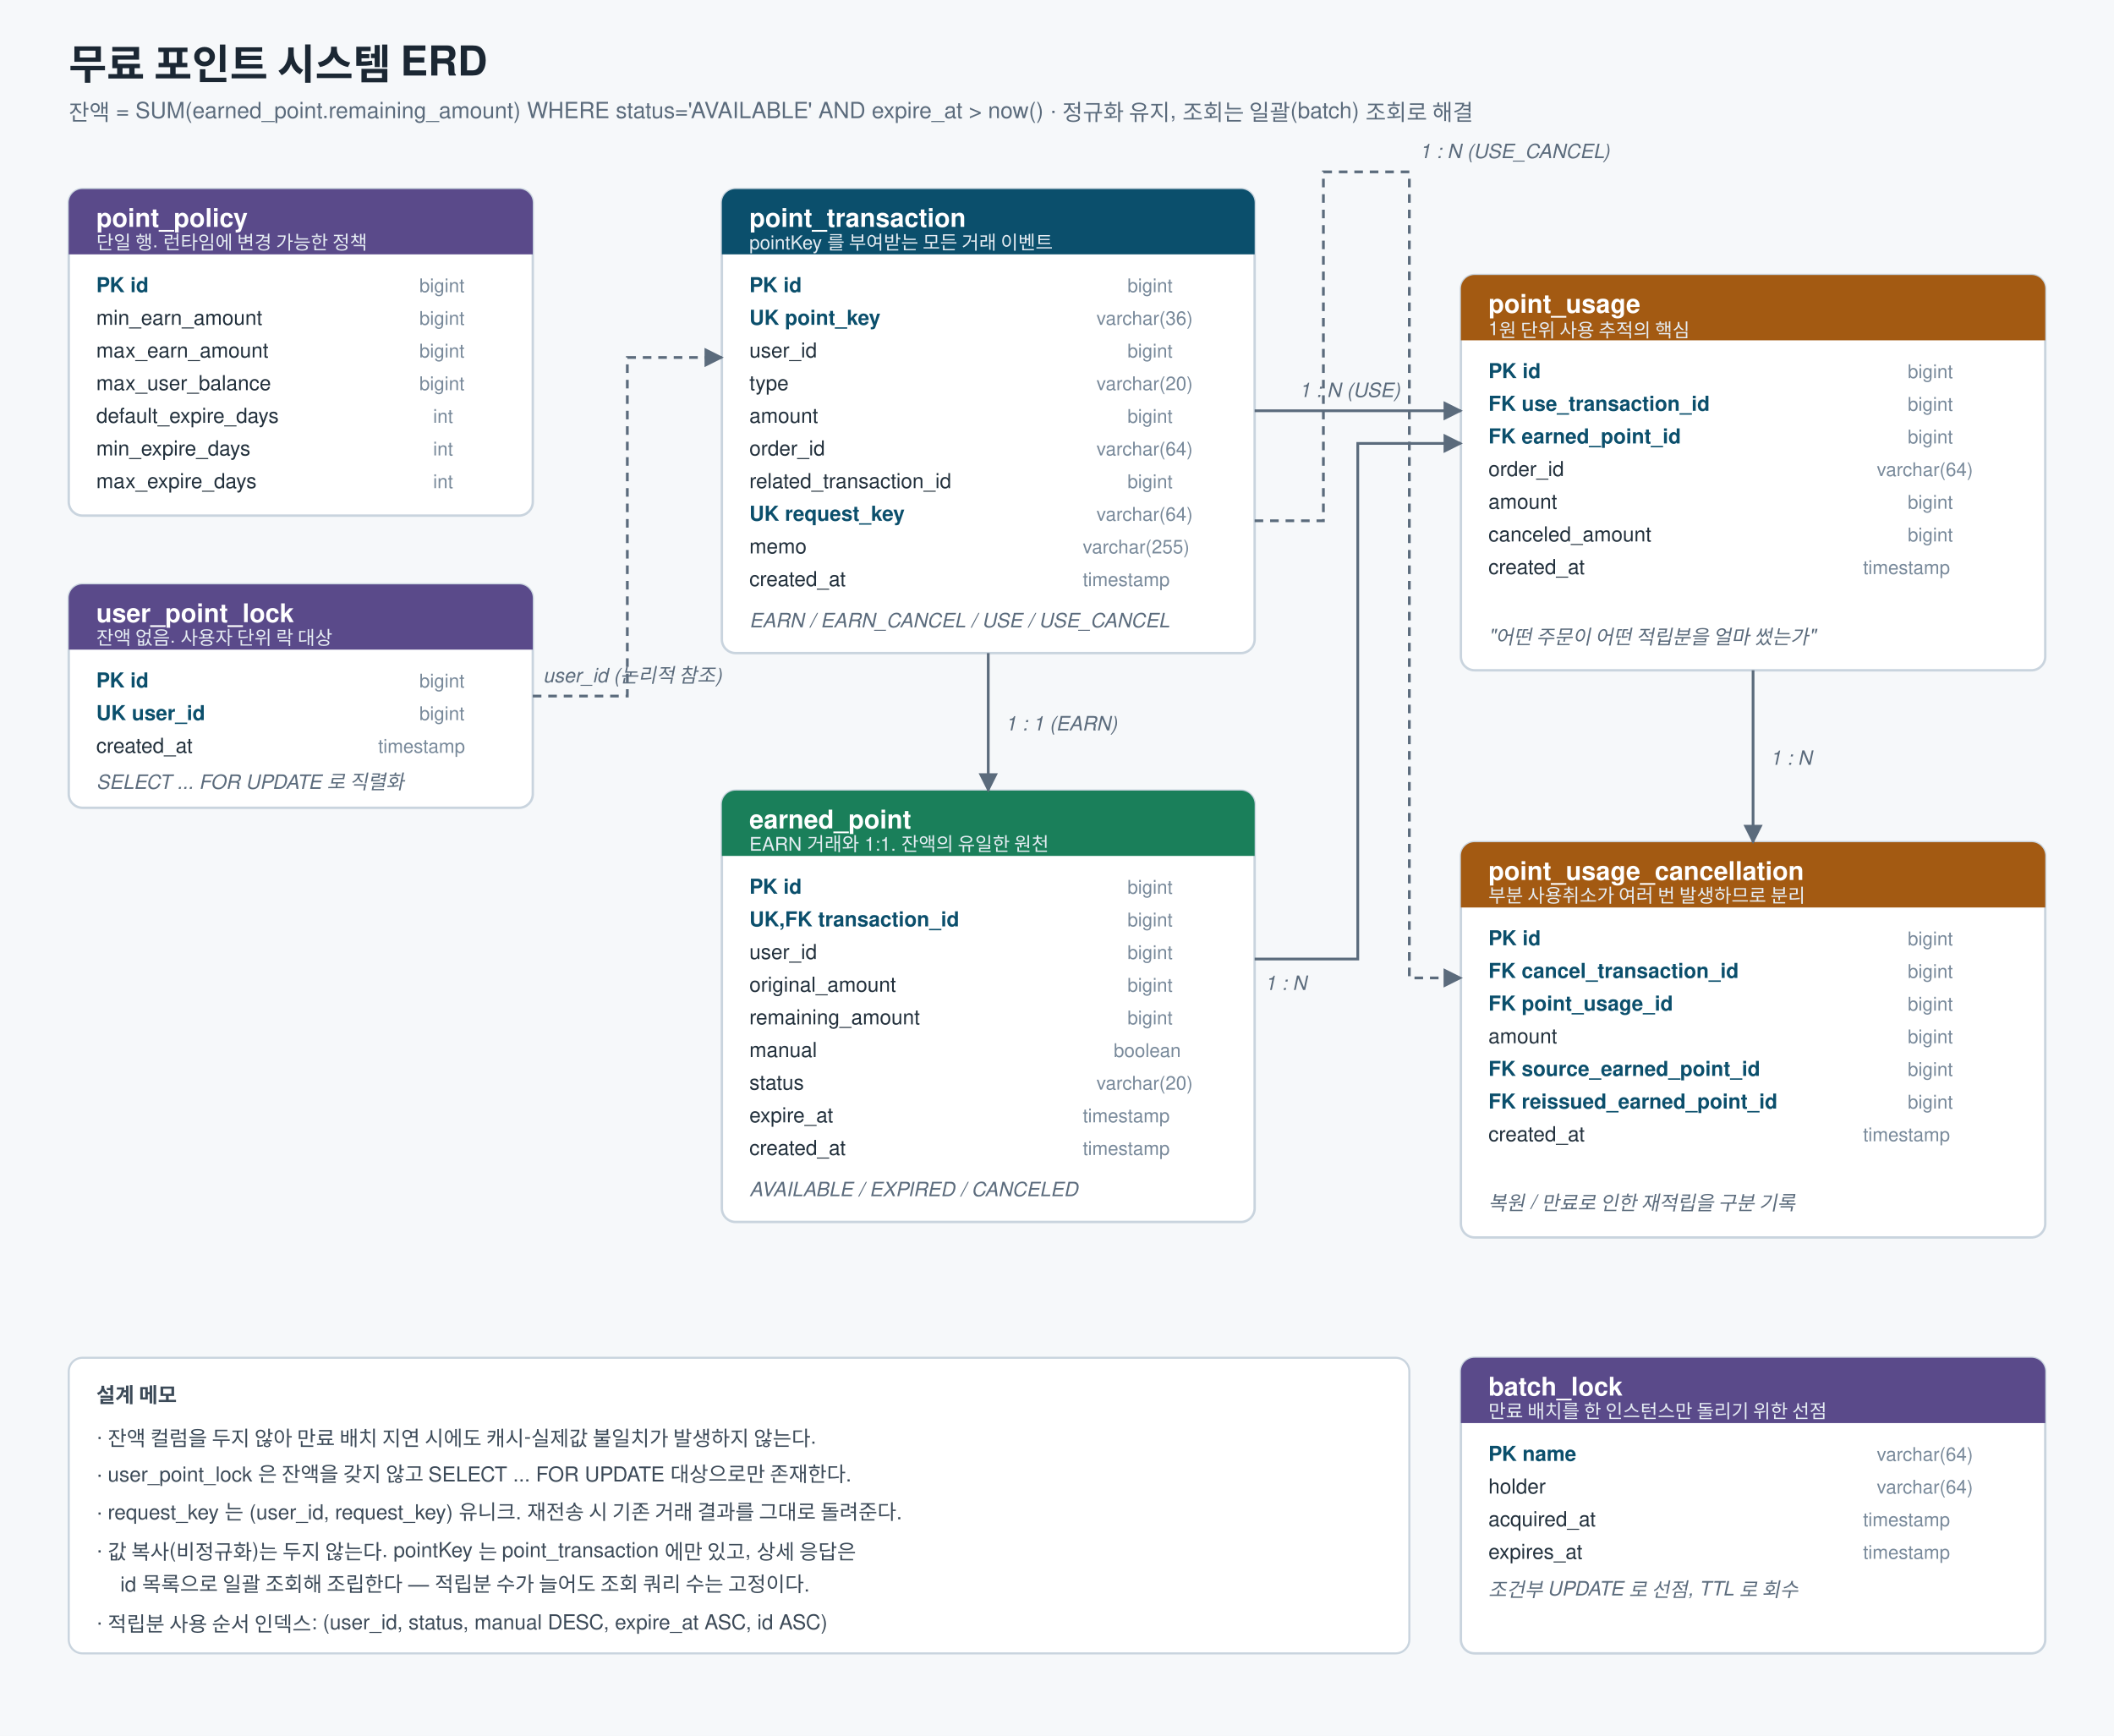
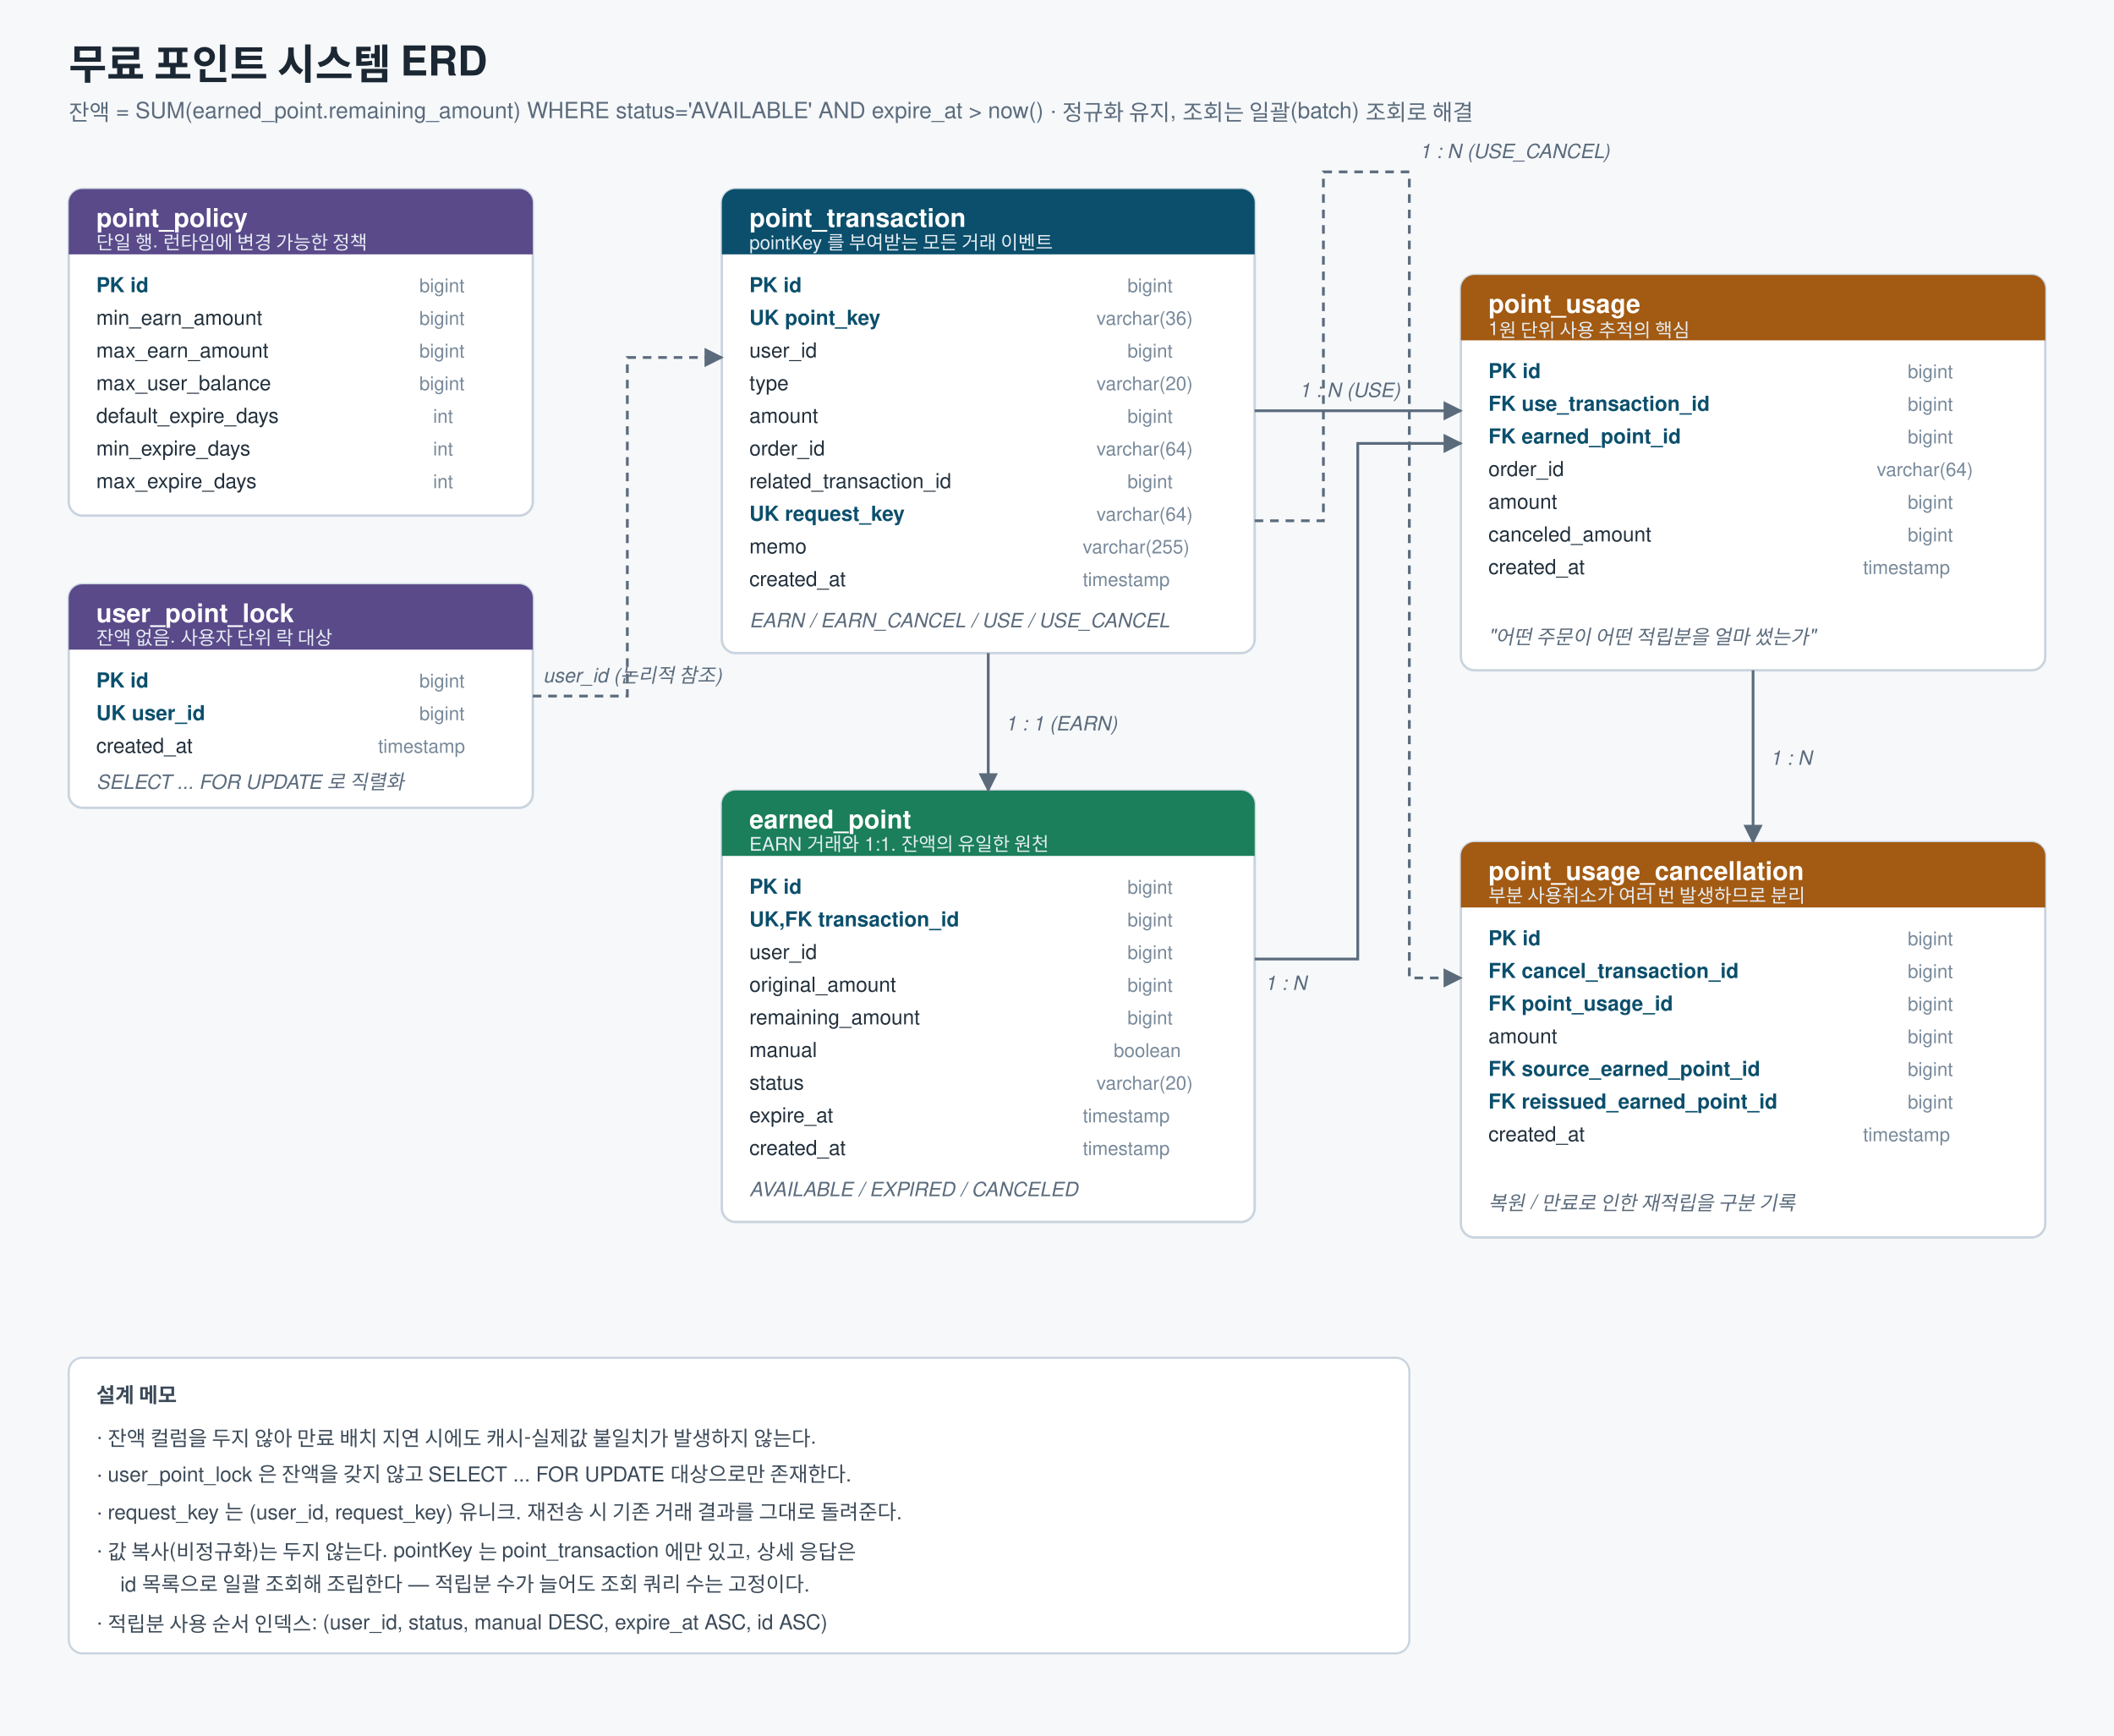
<svg xmlns="http://www.w3.org/2000/svg" width="1230" height="1010" viewBox="0 0 1230 1010" font-family="-apple-system, BlinkMacSystemFont, 'Segoe UI', 'Noto Sans KR', Helvetica, Arial, sans-serif">
  <defs>
    <marker id="arrow" viewBox="0 0 10 10" refX="9" refY="5" markerWidth="7" markerHeight="7" orient="auto-start-reverse">
      <path d="M 0 0 L 10 5 L 0 10 z" fill="#5b6b7c" />
    </marker>
    <style>
      .title { font-size: 24px; font-weight: 700; fill: #1b2733; }
      .subtitle { font-size: 13px; fill: #5b6b7c; }
      .tname { font-size: 15px; font-weight: 700; fill: #ffffff; }
      .tnote { font-size: 11px; fill: #e6edf3; }
      .col { font-size: 12px; fill: #22303c; }
      .colpk { font-size: 12px; font-weight: 700; fill: #0b4f6c; }
      .type { font-size: 11px; fill: #78899a; }
      .rel { font-size: 11.5px; fill: #5b6b7c; font-style: italic; }
      .legend { font-size: 12px; fill: #3c4a58; }
      .box { fill: #ffffff; stroke: #c9d4de; stroke-width: 1.4; }
      .hdr-core { fill: #0b4f6c; }
      .hdr-earn { fill: #1a7f5a; }
      .hdr-use { fill: #a35a12; }
      .hdr-cfg { fill: #5a4a8a; }
      .line { stroke: #5b6b7c; stroke-width: 1.6; fill: none; }
    </style>
  </defs>
  <rect width="1230" height="1010" fill="#f6f8fa" />
  <text x="40" y="46" class="title">무료 포인트 시스템 ERD</text>
  <text x="40" y="70" class="subtitle">잔액 = SUM(earned_point.remaining_amount) WHERE status='AVAILABLE' AND expire_at &gt; now() · 정규화 유지, 조회는 일괄(batch) 조회로 해결</text>
  <g>
    <rect x="40" y="110" width="270" height="190" rx="8" class="box" />
    <path d="M40 118 a8 8 0 0 1 8 -8 h254 a8 8 0 0 1 8 8 v30 h-270 z" class="hdr-cfg" />
    <text x="56" y="132" class="tname">point_policy</text>
    <text x="56" y="145" class="tnote">단일 행. 런타임에 변경 가능한 정책</text>
    <text x="56" y="170" class="colpk">PK  id</text>
    <text x="244" y="170" class="type">bigint</text>
    <text x="56" y="189" class="col">min_earn_amount</text>
    <text x="244" y="189" class="type">bigint</text>
    <text x="56" y="208" class="col">max_earn_amount</text>
    <text x="244" y="208" class="type">bigint</text>
    <text x="56" y="227" class="col">max_user_balance</text>
    <text x="244" y="227" class="type">bigint</text>
    <text x="56" y="246" class="col">default_expire_days</text>
    <text x="252" y="246" class="type">int</text>
    <text x="56" y="265" class="col">min_expire_days</text>
    <text x="252" y="265" class="type">int</text>
    <text x="56" y="284" class="col">max_expire_days</text>
    <text x="252" y="284" class="type">int</text>
  </g>
  <g>
    <rect x="40" y="340" width="270" height="130" rx="8" class="box" />
    <path d="M40 348 a8 8 0 0 1 8 -8 h254 a8 8 0 0 1 8 8 v30 h-270 z" class="hdr-cfg" />
    <text x="56" y="362" class="tname">user_point_lock</text>
    <text x="56" y="375" class="tnote">잔액 없음. 사용자 단위 락 대상</text>
    <text x="56" y="400" class="colpk">PK  id</text>
    <text x="244" y="400" class="type">bigint</text>
    <text x="56" y="419" class="colpk">UK  user_id</text>
    <text x="244" y="419" class="type">bigint</text>
    <text x="56" y="438" class="col">created_at</text>
    <text x="220" y="438" class="type">timestamp</text>
    <text x="56" y="459" class="rel">SELECT ... FOR UPDATE 로 직렬화</text>
  </g>
  <g>
    <rect x="420" y="110" width="310" height="270" rx="8" class="box" />
    <path d="M420 118 a8 8 0 0 1 8 -8 h294 a8 8 0 0 1 8 8 v30 h-310 z" class="hdr-core" />
    <text x="436" y="132" class="tname">point_transaction</text>
    <text x="436" y="145" class="tnote">pointKey 를 부여받는 모든 거래 이벤트</text>
    <text x="436" y="170" class="colpk">PK  id</text>
    <text x="656" y="170" class="type">bigint</text>
    <text x="436" y="189" class="colpk">UK  point_key</text>
    <text x="638" y="189" class="type">varchar(36)</text>
    <text x="436" y="208" class="col">user_id</text>
    <text x="656" y="208" class="type">bigint</text>
    <text x="436" y="227" class="col">type</text>
    <text x="638" y="227" class="type">varchar(20)</text>
    <text x="436" y="246" class="col">amount</text>
    <text x="656" y="246" class="type">bigint</text>
    <text x="436" y="265" class="col">order_id</text>
    <text x="638" y="265" class="type">varchar(64)</text>
    <text x="436" y="284" class="col">related_transaction_id</text>
    <text x="656" y="284" class="type">bigint</text>
    <text x="436" y="303" class="colpk">UK  request_key</text>
    <text x="638" y="303" class="type">varchar(64)</text>
    <text x="436" y="322" class="col">memo</text>
    <text x="630" y="322" class="type">varchar(255)</text>
    <text x="436" y="341" class="col">created_at</text>
    <text x="630" y="341" class="type">timestamp</text>
    <text x="436" y="365" class="rel">EARN / EARN_CANCEL / USE / USE_CANCEL</text>
  </g>
  <g>
    <rect x="420" y="460" width="310" height="251" rx="8" class="box" />
    <path d="M420 468 a8 8 0 0 1 8 -8 h294 a8 8 0 0 1 8 8 v30 h-310 z" class="hdr-earn" />
    <text x="436" y="482" class="tname">earned_point</text>
    <text x="436" y="495" class="tnote">EARN 거래와 1:1. 잔액의 유일한 원천</text>
    <text x="436" y="520" class="colpk">PK  id</text>
    <text x="656" y="520" class="type">bigint</text>
    <text x="436" y="539" class="colpk">UK,FK  transaction_id</text>
    <text x="656" y="539" class="type">bigint</text>
    <text x="436" y="558" class="col">user_id</text>
    <text x="656" y="558" class="type">bigint</text>
    <text x="436" y="577" class="col">original_amount</text>
    <text x="656" y="577" class="type">bigint</text>
    <text x="436" y="596" class="col">remaining_amount</text>
    <text x="656" y="596" class="type">bigint</text>
    <text x="436" y="615" class="col">manual</text>
    <text x="648" y="615" class="type">boolean</text>
    <text x="436" y="634" class="col">status</text>
    <text x="638" y="634" class="type">varchar(20)</text>
    <text x="436" y="653" class="col">expire_at</text>
    <text x="630" y="653" class="type">timestamp</text>
    <text x="436" y="672" class="col">created_at</text>
    <text x="630" y="672" class="type">timestamp</text>
    <text x="436" y="696" class="rel">AVAILABLE / EXPIRED / CANCELED</text>
  </g>
  <g>
    <rect x="850" y="160" width="340" height="230" rx="8" class="box" />
    <path d="M850 168 a8 8 0 0 1 8 -8 h324 a8 8 0 0 1 8 8 v30 h-340 z" class="hdr-use" />
    <text x="866" y="182" class="tname">point_usage</text>
    <text x="866" y="195" class="tnote">1원 단위 사용 추적의 핵심</text>
    <text x="866" y="220" class="colpk">PK  id</text>
    <text x="1110" y="220" class="type">bigint</text>
    <text x="866" y="239" class="colpk">FK  use_transaction_id</text>
    <text x="1110" y="239" class="type">bigint</text>
    <text x="866" y="258" class="colpk">FK  earned_point_id</text>
    <text x="1110" y="258" class="type">bigint</text>
    <text x="866" y="277" class="col">order_id</text>
    <text x="1092" y="277" class="type">varchar(64)</text>
    <text x="866" y="296" class="col">amount</text>
    <text x="1110" y="296" class="type">bigint</text>
    <text x="866" y="315" class="col">canceled_amount</text>
    <text x="1110" y="315" class="type">bigint</text>
    <text x="866" y="334" class="col">created_at</text>
    <text x="1084" y="334" class="type">timestamp</text>
    <text x="866" y="374" class="rel">"어떤 주문이 어떤 적립분을 얼마 썼는가"</text>
  </g>
  <g>
    <rect x="850" y="490" width="340" height="230" rx="8" class="box" />
    <path d="M850 498 a8 8 0 0 1 8 -8 h324 a8 8 0 0 1 8 8 v30 h-340 z" class="hdr-use" />
    <text x="866" y="512" class="tname">point_usage_cancellation</text>
    <text x="866" y="525" class="tnote">부분 사용취소가 여러 번 발생하므로 분리</text>
    <text x="866" y="550" class="colpk">PK  id</text>
    <text x="1110" y="550" class="type">bigint</text>
    <text x="866" y="569" class="colpk">FK  cancel_transaction_id</text>
    <text x="1110" y="569" class="type">bigint</text>
    <text x="866" y="588" class="colpk">FK  point_usage_id</text>
    <text x="1110" y="588" class="type">bigint</text>
    <text x="866" y="607" class="col">amount</text>
    <text x="1110" y="607" class="type">bigint</text>
    <text x="866" y="626" class="colpk">FK  source_earned_point_id</text>
    <text x="1110" y="626" class="type">bigint</text>
    <text x="866" y="645" class="colpk">FK  reissued_earned_point_id</text>
    <text x="1110" y="645" class="type">bigint</text>
    <text x="866" y="664" class="col">created_at</text>
    <text x="1084" y="664" class="type">timestamp</text>
    <text x="866" y="704" class="rel">복원 / 만료로 인한 재적립을 구분 기록</text>
  </g>
  <path d="M575 380 L575 460" class="line" marker-end="url(#arrow)" />
  <text x="585" y="425" class="rel">1 : 1 (EARN)</text>
  <path d="M730 239 L850 239" class="line" marker-end="url(#arrow)" />
  <text x="756" y="231" class="rel">1 : N (USE)</text>
  <path d="M730 558 L790 558 L790 258 L850 258" class="line" marker-end="url(#arrow)" />
  <text x="736" y="576" class="rel">1 : N</text>
  <path d="M1020 390 L1020 490" class="line" marker-end="url(#arrow)" />
  <text x="1030" y="445" class="rel">1 : N</text>
  <path d="M730 303 L770 303 L770 100 L820 100 L820 569 L850 569" class="line" stroke-dasharray="5 4" marker-end="url(#arrow)" />
  <text x="826" y="92" class="rel">1 : N (USE_CANCEL)</text>
  <path d="M310 405 L365 405 L365 208 L420 208" class="line" stroke-dasharray="5 4" marker-end="url(#arrow)" />
  <text x="316" y="397" class="rel">user_id (논리적 참조)</text>
-   <g>
-     <rect x="850" y="790" width="340" height="172" rx="8" class="box" />
-     <path d="M850 798 a8 8 0 0 1 8 -8 h324 a8 8 0 0 1 8 8 v30 h-340 z" class="hdr-cfg" />
-     <text x="866" y="812" class="tname">batch_lock</text>
-     <text x="866" y="825" class="tnote">만료 배치를 한 인스턴스만 돌리기 위한 선점</text>
-     <text x="866" y="850" class="colpk">PK  name</text>
-     <text x="1092" y="850" class="type">varchar(64)</text>
-     <text x="866" y="869" class="col">holder</text>
-     <text x="1092" y="869" class="type">varchar(64)</text>
-     <text x="866" y="888" class="col">acquired_at</text>
-     <text x="1084" y="888" class="type">timestamp</text>
-     <text x="866" y="907" class="col">expires_at</text>
-     <text x="1084" y="907" class="type">timestamp</text>
-     <text x="866" y="929" class="rel">조건부 UPDATE 로 선점, TTL 로 회수</text>
-   </g>
  <g transform="translate(40, 790)">
    <rect x="0" y="0" width="780" height="172" rx="8" fill="#ffffff" stroke="#c9d4de" stroke-width="1.2" />
    <text x="16" y="26" class="legend" font-weight="700">설계 메모</text>
    <text x="16" y="50" class="legend">· 잔액 컬럼을 두지 않아 만료 배치 지연 시에도 캐시-실제값 불일치가 발생하지 않는다.</text>
    <text x="16" y="72" class="legend">· user_point_lock 은 잔액을 갖지 않고 SELECT ... FOR UPDATE 대상으로만 존재한다.</text>
    <text x="16" y="94" class="legend">· request_key 는 (user_id, request_key) 유니크. 재전송 시 기존 거래 결과를 그대로 돌려준다.</text>
    <text x="16" y="116" class="legend">· 값 복사(비정규화)는 두지 않는다. pointKey 는 point_transaction 에만 있고, 상세 응답은</text>
    <text x="30" y="136" class="legend">id 목록으로 일괄 조회해 조립한다 — 적립분 수가 늘어도 조회 쿼리 수는 고정이다.</text>
    <text x="16" y="158" class="legend">· 적립분 사용 순서 인덱스: (user_id, status, manual DESC, expire_at ASC, id ASC)</text>
  </g>
</svg>
